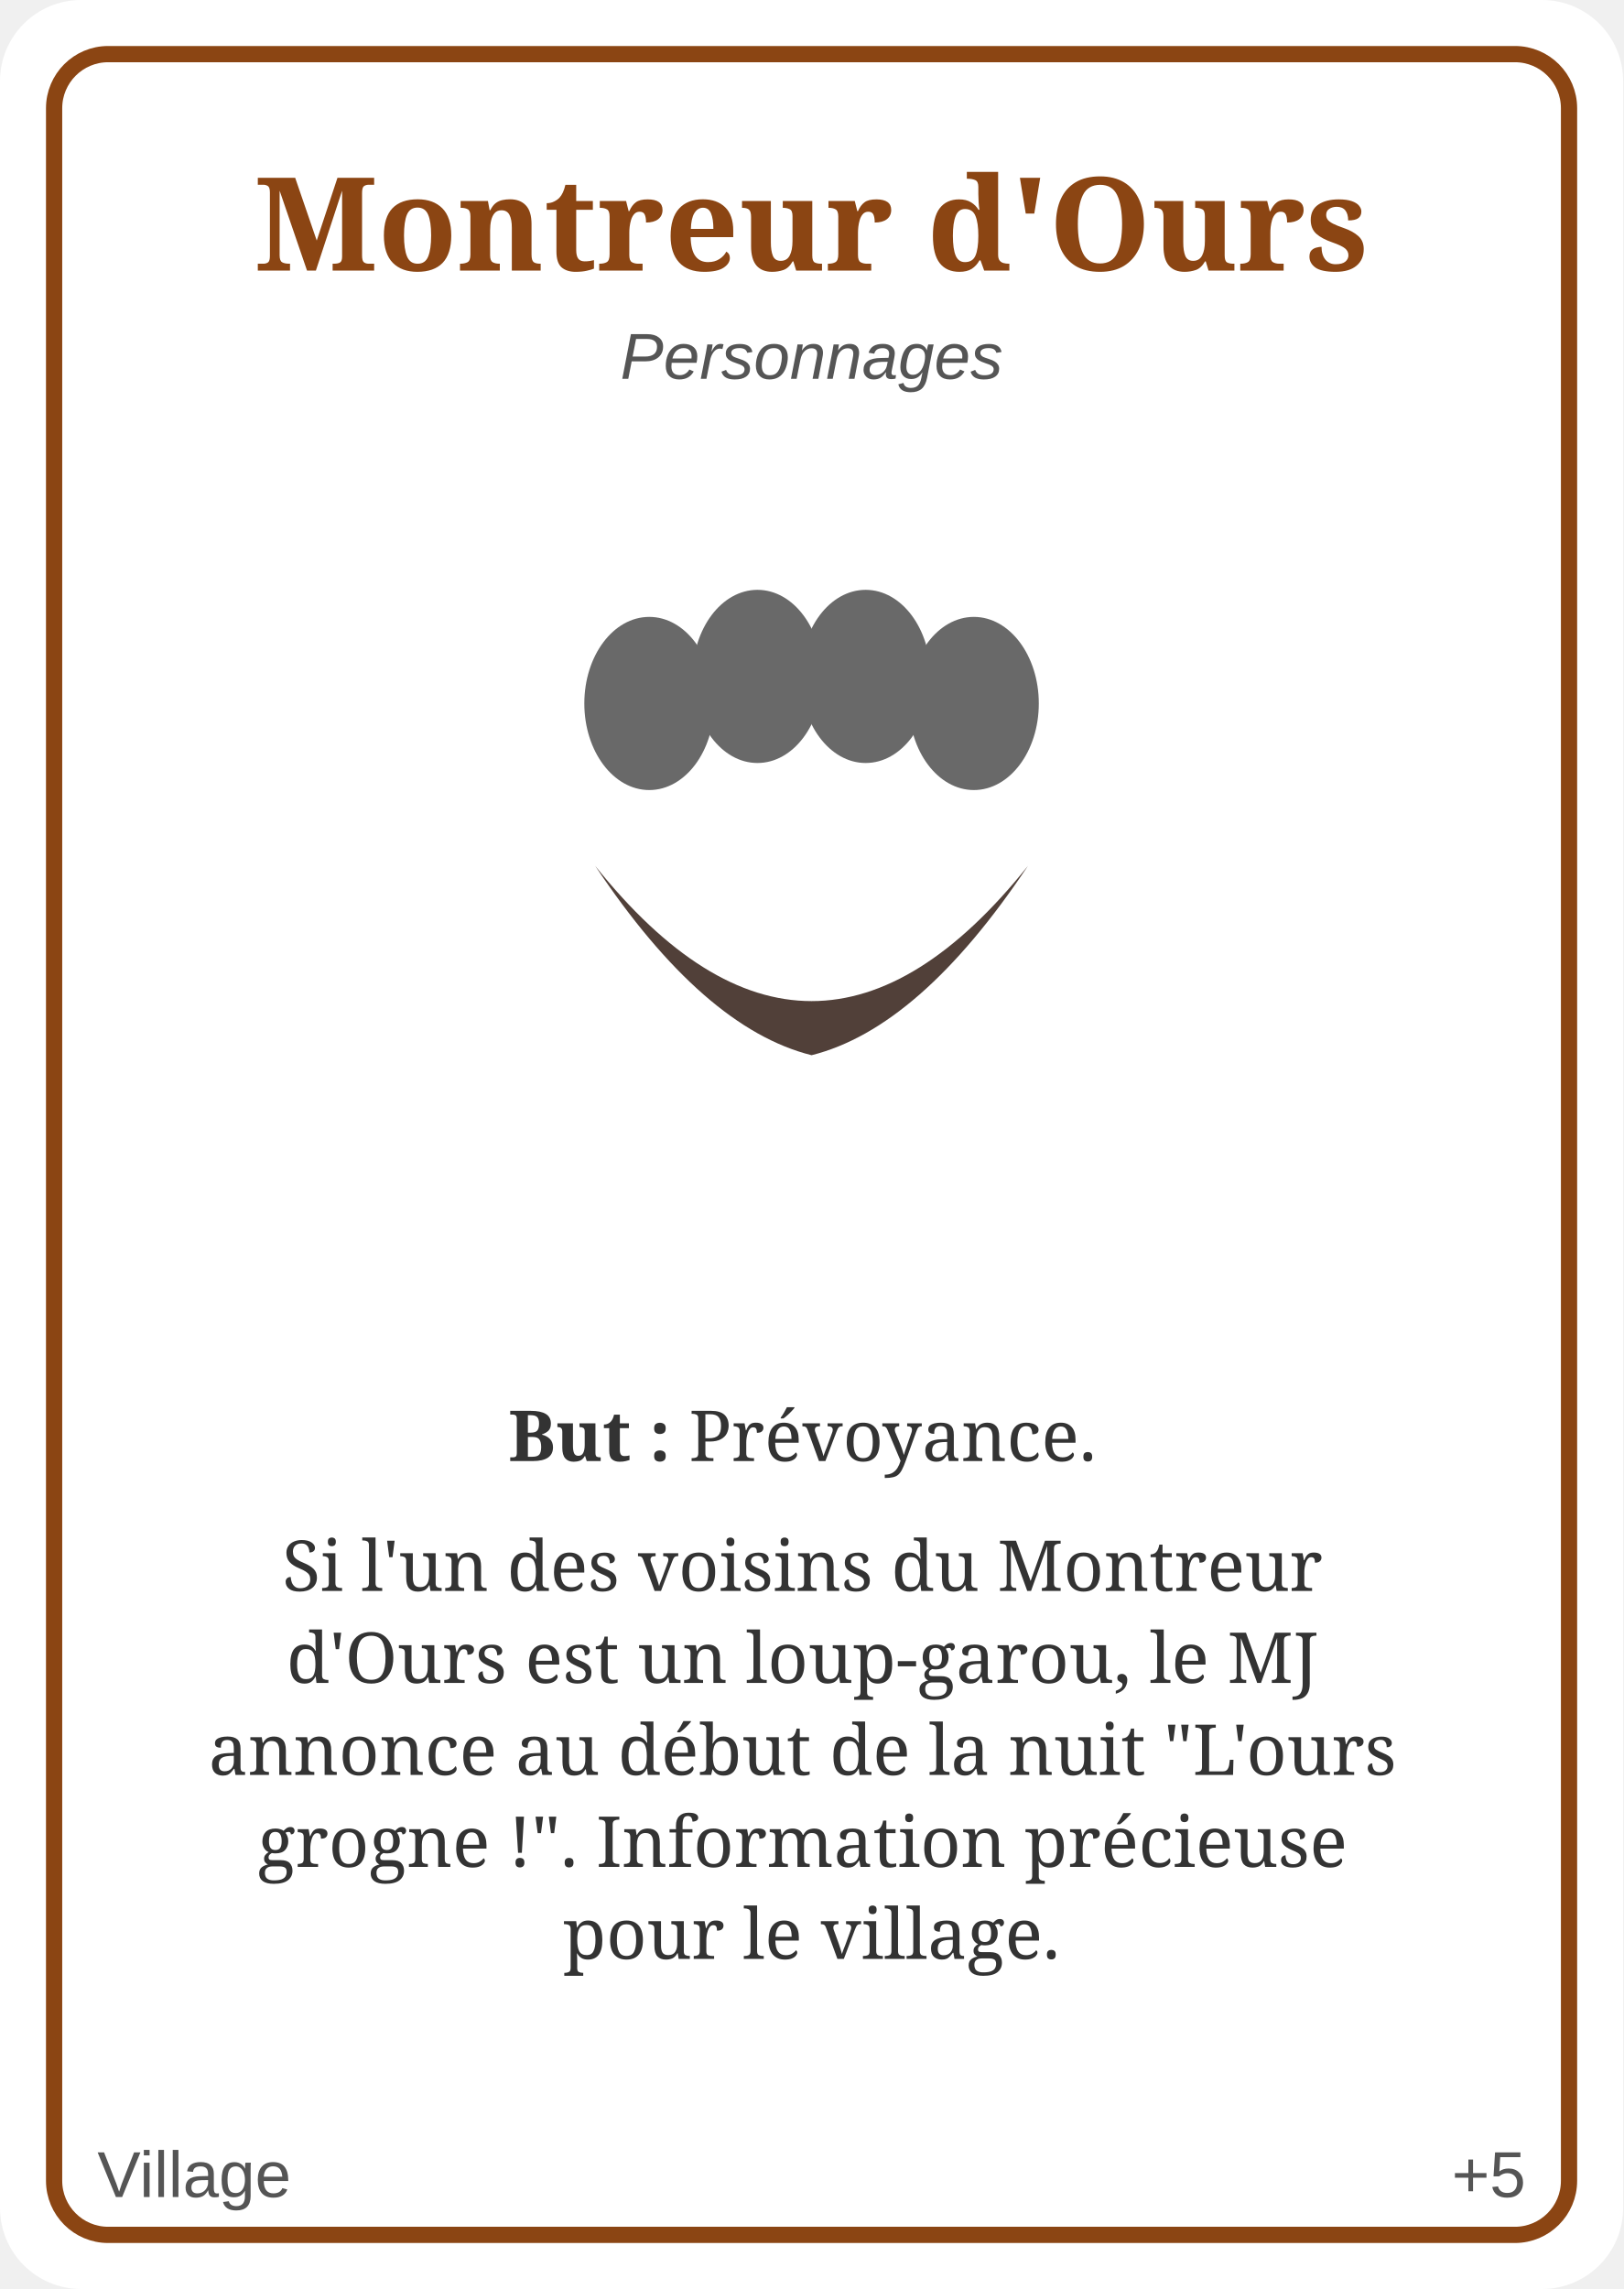
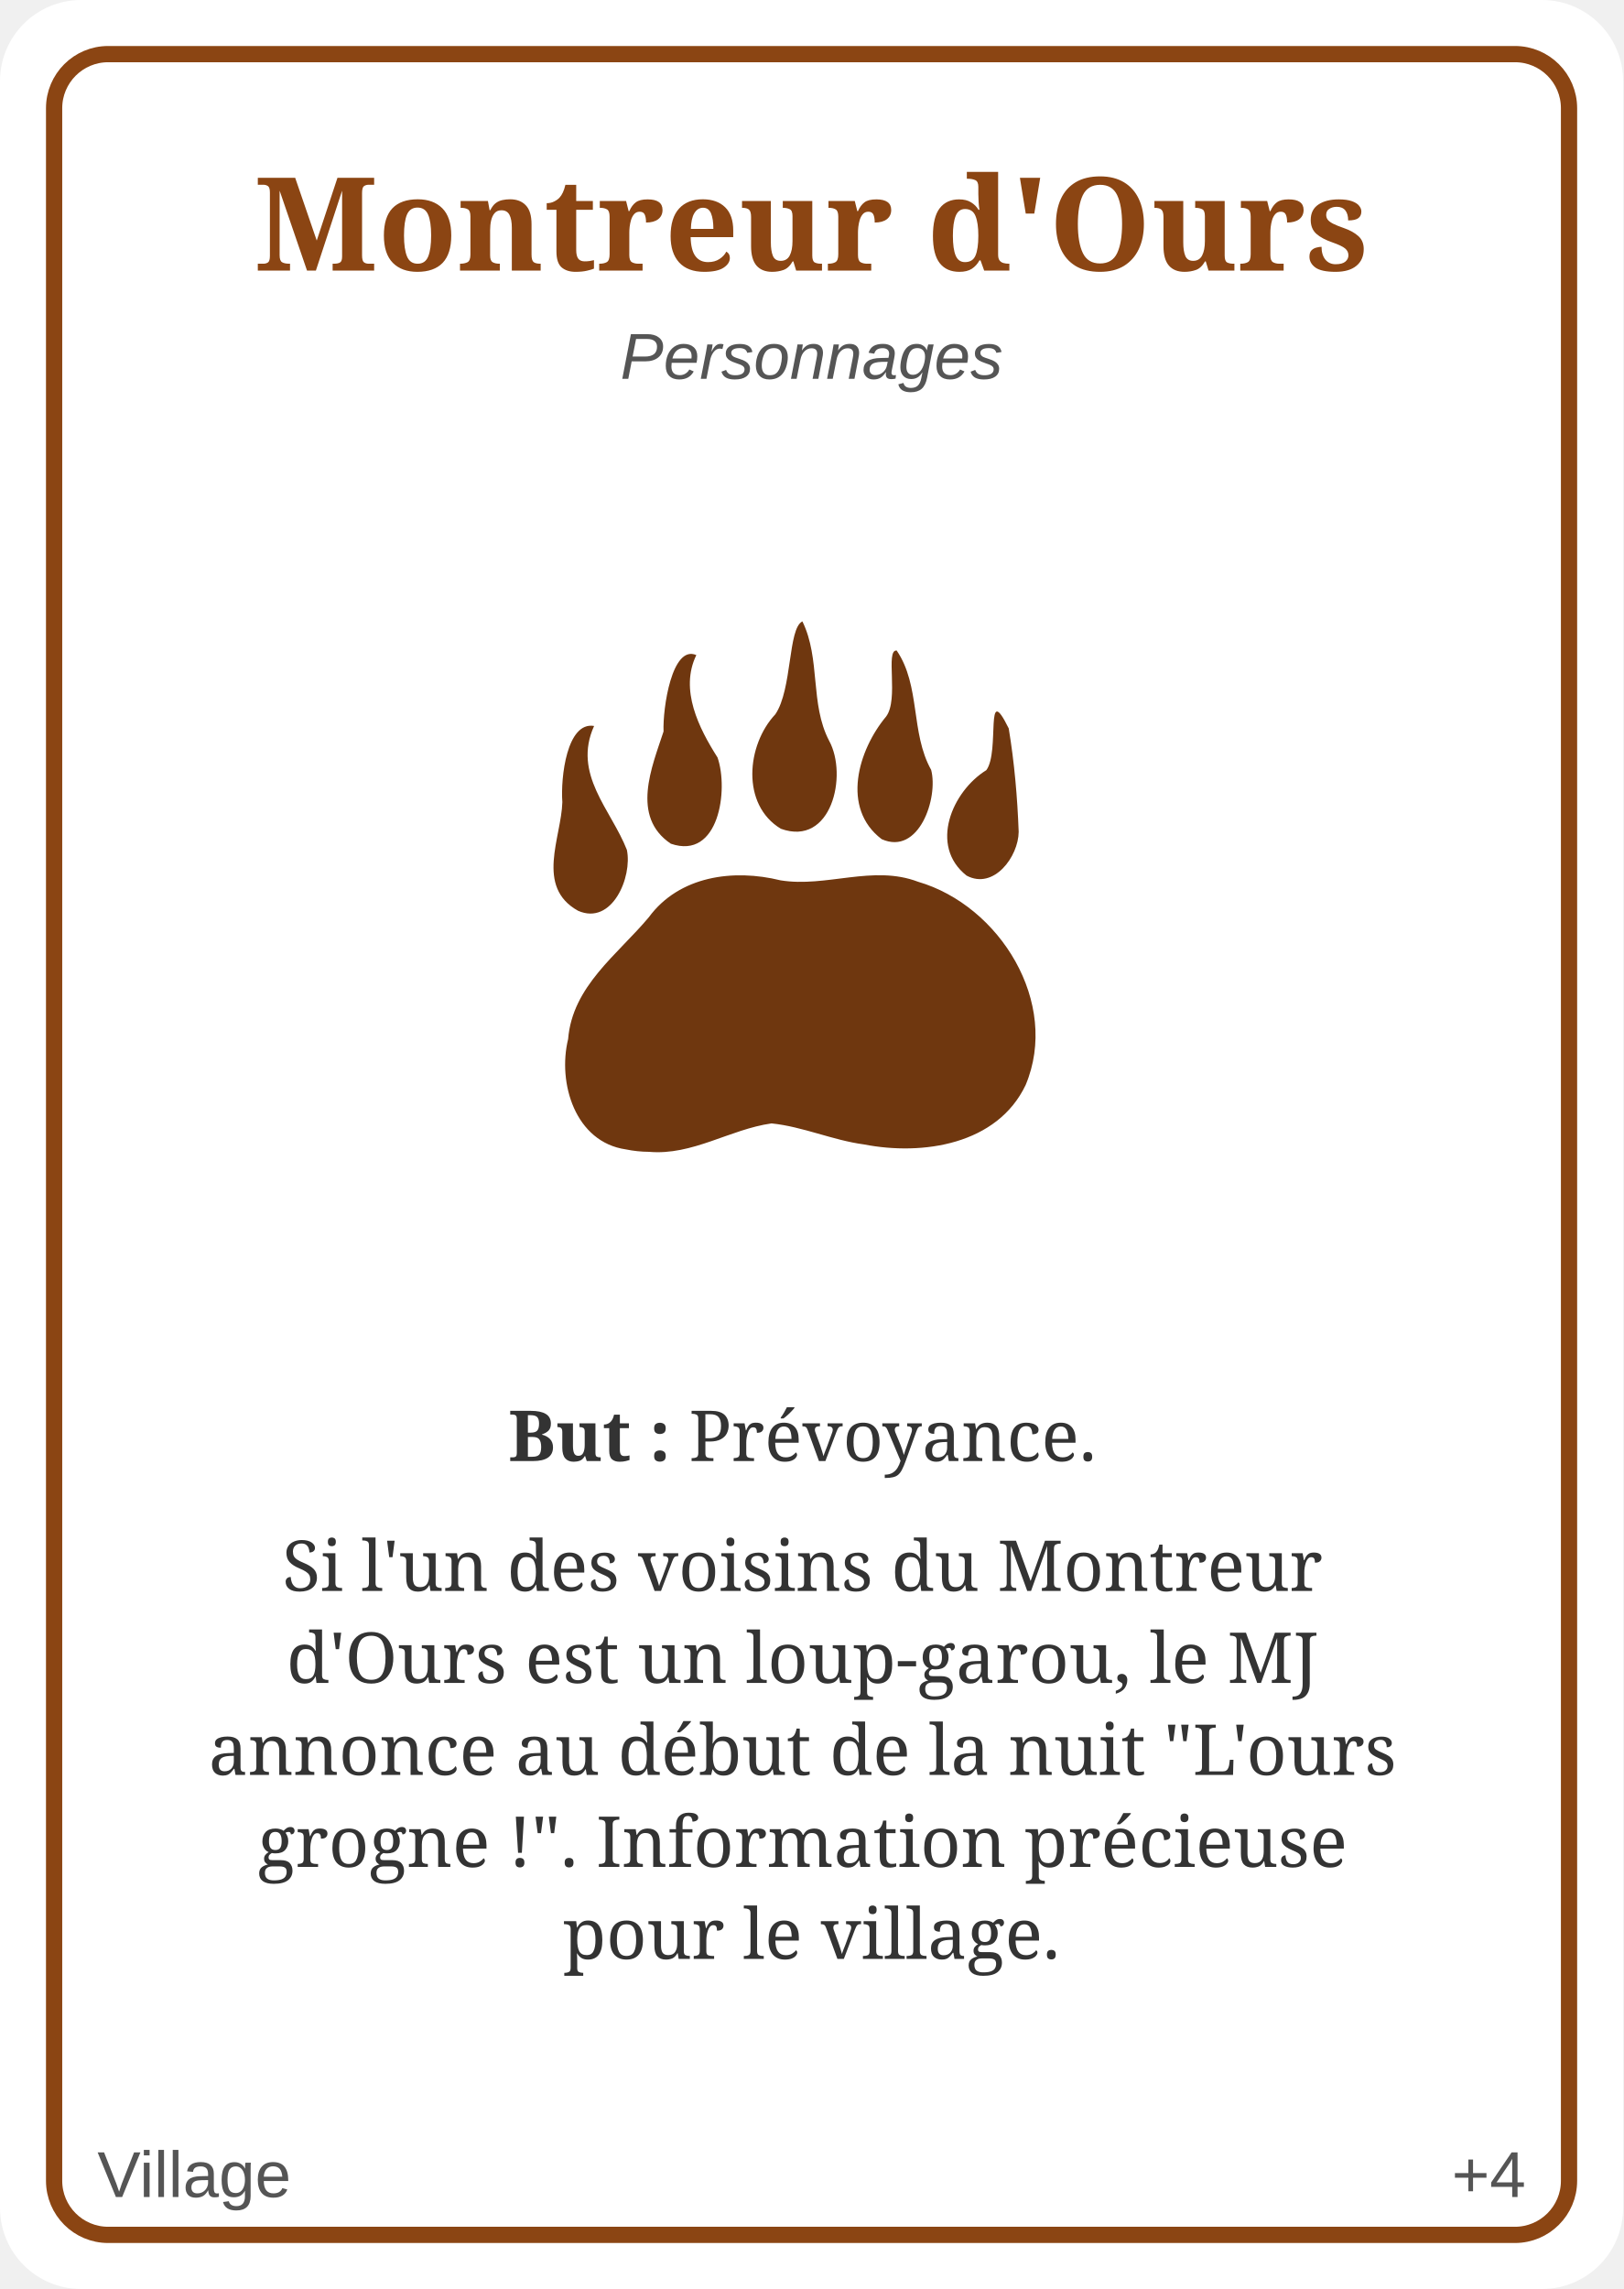
<svg xmlns="http://www.w3.org/2000/svg" width="300" height="423" viewBox="0 0 300 423">
-   <rect x="0" y="0" width="300" height="423" fill="#ffffff" rx="15" ry="15" />
-   <rect x="10" y="10" width="280" height="403" fill="none" stroke="#8B4513" stroke-width="3" rx="10" ry="10" />
+   <rect x="0" y="0" width="300" height="423" fill="#ffffff" rx="15" ry="15" id="rect1" />
+   <rect x="10" y="10" width="280" height="403" fill="none" stroke="#8B4513" stroke-width="3" rx="10" ry="10" id="rect2" />
  <text x="150" y="50" font-family="Georgia, serif" font-size="24" font-weight="bold" fill="#8B4513" text-anchor="middle" id="role">Montreur d'Ours</text>
  <text x="150" y="70" font-family="Arial, sans-serif" font-size="12" font-style="italic" fill="#555" text-anchor="middle" id="origine">Personnages</text>
-   <g transform="translate(150, 160)">
-     <ellipse cx="-30" cy="-30" rx="12" ry="16" fill="#696969" />
-     <ellipse cx="-10" cy="-35" rx="12" ry="16" fill="#696969" />
-     <ellipse cx="10" cy="-35" rx="12" ry="16" fill="#696969" />
-     <ellipse cx="30" cy="-30" rx="12" ry="16" fill="#696969" />
-     <path d="M -40,0              Q 0,50 40,0              Q 20,30 0,35              Q -20,30 -40,0 Z" fill="#514039ff" />
+   <g transform="translate(150, 170)">
+     <path d="M-34.311 42.407c-9.374-1.345-12.666-12.256-10.685-20.382.79-9.79 9.127-15.605 14.91-22.514 5.63-7.668 15.678-8.976 24.35-6.827 8.458 1.374 17.064-2.923 25.414.26 15.127 4.403 26.259 22.376 19.891 37.56C34.321 41.529 20.55 43.602 9.694 41.488c-5.807-.777-11.321-3.3-17.095-3.886-7.716 1.088-14.596 5.965-22.655 5.251a21.779 21.779 0 01-4.255-.445zm-8.847-44.1c-7.948-4.42-3.078-13.561-2.904-20.079-.341-4.539.832-14.924 5.868-14.072-4.038 8.901 3.156 15.465 6.058 22.897 1.048 4.975-2.718 14.035-9.022 11.254zM28.653-8.19c-6.988-5.507-2.672-15.584 3.647-19.487 2.572-3.443-.356-16.833 4.141-7.717 1.042 6.287 1.605 12.744 1.839 19.117-.044 4.578-4.597 10.765-9.627 8.087zm-54.664-5.895c-7.451-5.005-3.49-14.203-1.347-20.74-.172-4.29 1.563-16.081 6.06-14.117-3.13 6.412.486 13.519 3.92 18.927 2.06 5.906.296 19.003-8.633 15.93zm38.967-.842c-7.559-5.736-4.325-16.489.818-22.653 2.414-3.198-.203-12.397 1.956-12.208 4.443 6.52 2.53 15.193 6.374 22.062 1.356 5.161-2.254 15.891-9.148 12.799zm-18.634-1.922C-13.06-21.305-12.013-32.351-6.698-38c3.152-4.612 2.314-15.88 5.003-17.17 3.409 6.963 1.347 15.187 4.948 22.075 3.48 6.367.418 19.633-8.93 16.247z" fill="#6f370f" />
  </g>
  <text x="150" y="270" font-family="Georgia, serif" font-size="13" fill="#333" text-anchor="middle" id="descText">
-     <tspan x="150" dy="0" font-weight="bold">But : <tspan font-weight="normal">Prévoyance.</tspan>
+     <tspan x="150" dy="0" font-weight="bold" id="tspan6">But : <tspan font-weight="normal" id="tspan5">Prévoyance.
+          </tspan>
    </tspan>
-     <tspan x="150" dy="24">Si l'un des voisins du Montreur</tspan>
-     <tspan x="150" dy="17">d'Ours est un loup-garou, le MJ</tspan>
-     <tspan x="150" dy="17">annonce au début de la nuit "L'ours</tspan>
-     <tspan x="150" dy="17">grogne !". Information précieuse</tspan>
-     <tspan x="150" dy="17">pour le village.</tspan>
+     <tspan x="150" dy="24" id="tspan7">Si l'un des voisins du Montreur</tspan>
+     <tspan x="150" dy="17" id="tspan8">d'Ours est un loup-garou, le MJ</tspan>
+     <tspan x="150" dy="17" id="tspan9">annonce au début de la nuit "L'ours</tspan>
+     <tspan x="150" dy="17" id="tspan10">grogne !". Information précieuse</tspan>
+     <tspan x="150" dy="17" id="tspan11">pour le village.</tspan>
  </text>
  <text id="campTypique" x="18" y="406" font-family="Arial, sans-serif" font-size="12" fill="#555" text-anchor="start">Village</text>
-   <text id="balance" x="282" y="406" font-family="Arial, sans-serif" font-size="12" fill="#555" text-anchor="end">+5</text>
+   <text id="balance" x="282" y="406" font-family="Arial, sans-serif" font-size="12" fill="#555" text-anchor="end">+4</text>
</svg>
